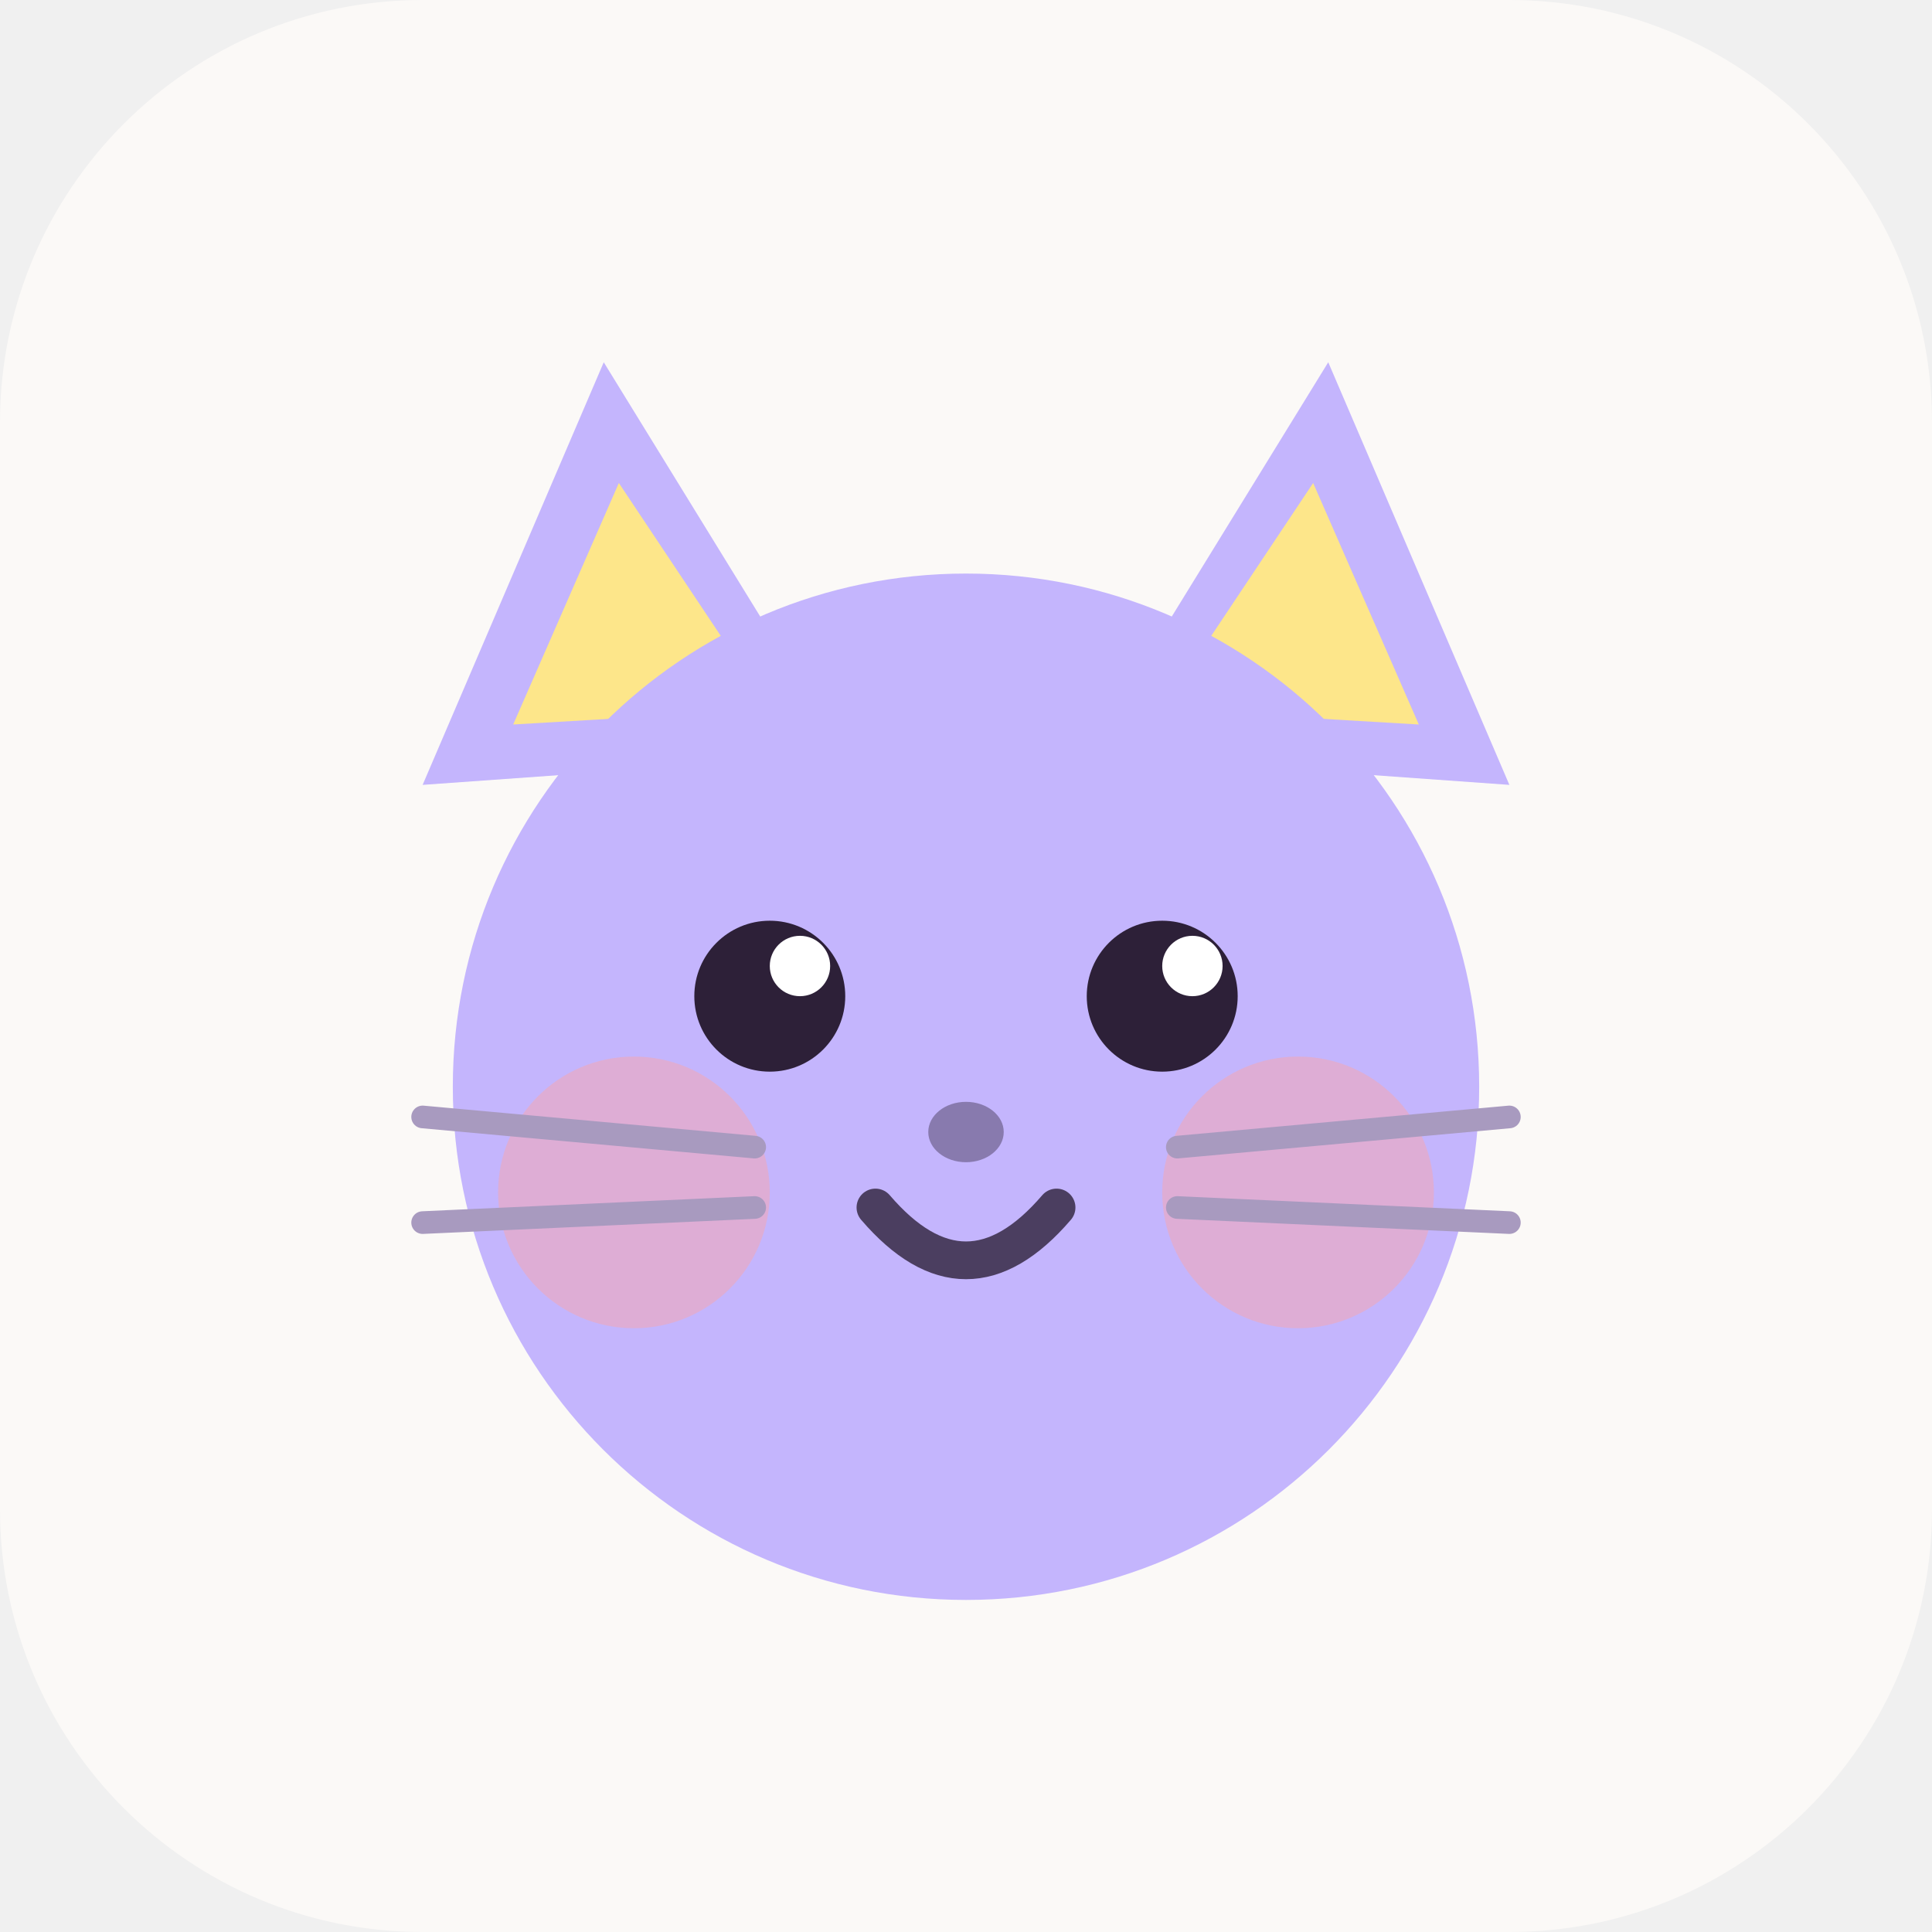
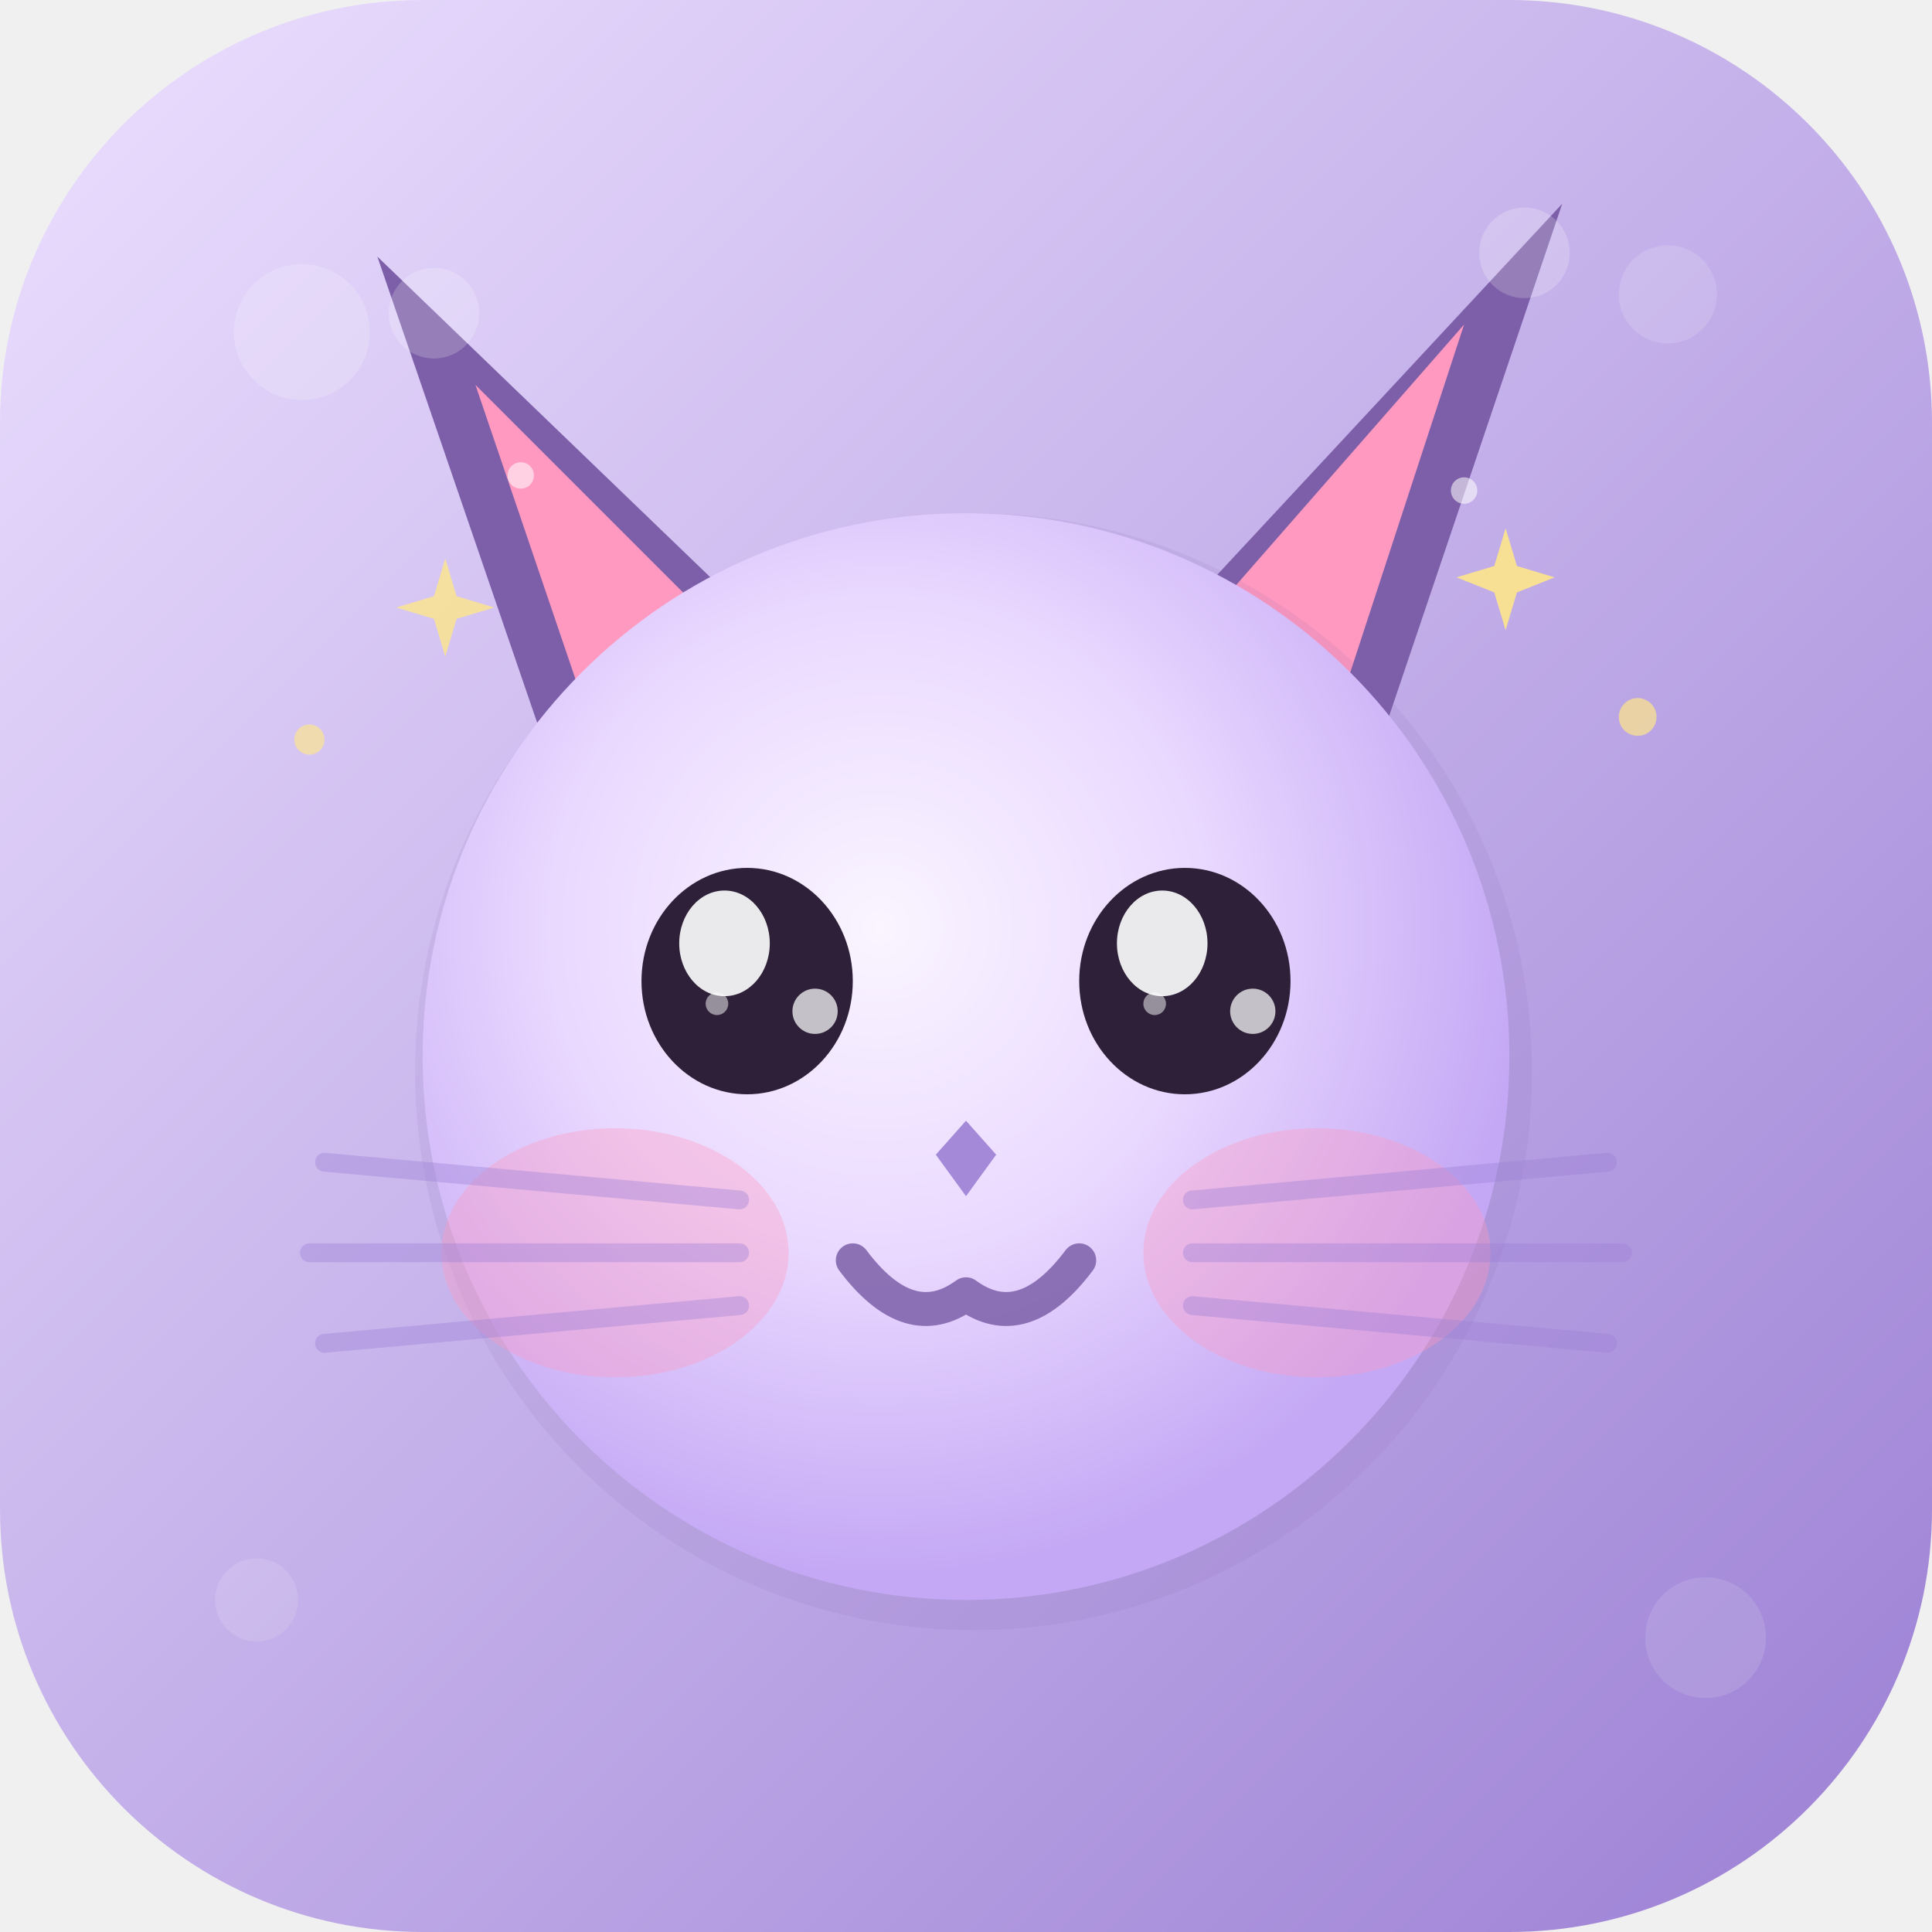
- <svg xmlns="http://www.w3.org/2000/svg" viewBox="0 0 128 128" role="img" aria-label="Split Meow">
-   <rect width="128" height="128" rx="28" fill="#fbf9f7" />
-   <polygon points="28,52 40,24 56,50" fill="#C4B5FD" />
-   <polygon points="100,52 88,24 72,50" fill="#C4B5FD" />
-   <polygon points="34,48 41,32 51,47" fill="#FDE68A" />
-   <polygon points="94,48 87,32 77,47" fill="#FDE68A" />
-   <circle cx="64" cy="72" r="34" fill="#C4B5FD" />
-   <circle cx="42" cy="79" r="9" fill="#FCA5A5" opacity="0.45" />
-   <circle cx="86" cy="79" r="9" fill="#FCA5A5" opacity="0.45" />
-   <circle cx="51" cy="66" r="5" fill="#2d2038" />
-   <circle cx="77" cy="66" r="5" fill="#2d2038" />
-   <circle cx="53" cy="64" r="2" fill="white" />
-   <circle cx="79" cy="64" r="2" fill="white" />
-   <ellipse cx="64" cy="75" rx="2.5" ry="2" fill="#2d2038" opacity="0.4" />
-   <path d="M58 80 Q64 87 70 80" fill="none" stroke="#2d2038" stroke-width="2.5" stroke-linecap="round" opacity="0.8" />
-   <line x1="28" y1="74" x2="50" y2="76" stroke="#a89abf" stroke-width="1.5" stroke-linecap="round" />
-   <line x1="28" y1="81" x2="50" y2="80" stroke="#a89abf" stroke-width="1.5" stroke-linecap="round" />
-   <line x1="100" y1="74" x2="78" y2="76" stroke="#a89abf" stroke-width="1.5" stroke-linecap="round" />
-   <line x1="100" y1="81" x2="78" y2="80" stroke="#a89abf" stroke-width="1.5" stroke-linecap="round" />
+ <svg xmlns="http://www.w3.org/2000/svg" viewBox="0 0 512 512" role="img" aria-label="Split Meow">
+   <defs>
+     <linearGradient id="bg" x1="0%" y1="0%" x2="100%" y2="100%">
+       <stop offset="0%" stop-color="#ece0ff" />
+       <stop offset="100%" stop-color="#9b7fd4" />
+     </linearGradient>
+     <radialGradient id="face" cx="42%" cy="38%" r="60%">
+       <stop offset="0%" stop-color="#faf5ff" />
+       <stop offset="50%" stop-color="#ead9ff" />
+       <stop offset="100%" stop-color="#c4a8f5" />
+     </radialGradient>
+   </defs>
+   <rect width="512" height="512" rx="112" fill="url(#bg)" />
+   <circle cx="80" cy="88" r="18" fill="white" opacity="0.18" />
+   <circle cx="442" cy="78" r="13" fill="white" opacity="0.14" />
+   <circle cx="452" cy="434" r="16" fill="white" opacity="0.12" />
+   <circle cx="68" cy="424" r="11" fill="white" opacity="0.12" />
+   <path d="M148 208 L100 68 L208 172 Z" fill="#7c5fa8" />
+   <path d="M160 202 L126 102 L196 172 Z" fill="#ff99c0" />
+   <circle cx="115" cy="83" r="12" fill="white" opacity="0.20" />
+   <path d="M364 202 L414 54 L308 168 Z" fill="#7c5fa8" />
+   <path d="M352 196 L388 86 L318 166 Z" fill="#ff99c0" />
+   <circle cx="404" cy="67" r="12" fill="white" opacity="0.20" />
+   <circle cx="258" cy="284" r="148" fill="#7c5fa8" opacity="0.10" />
+   <circle cx="256" cy="280" r="144" fill="url(#face)" />
+   <ellipse cx="163" cy="332" rx="46" ry="33" fill="#ff99c0" opacity="0.36" />
+   <ellipse cx="349" cy="332" rx="46" ry="33" fill="#ff99c0" opacity="0.36" />
+   <ellipse cx="198" cy="260" rx="28" ry="30" fill="#2d2038" />
+   <ellipse cx="192" cy="250" rx="12" ry="14" fill="white" opacity="0.90" />
+   <circle cx="216" cy="268" r="6" fill="white" opacity="0.72" />
+   <circle cx="190" cy="266" r="3" fill="white" opacity="0.50" />
+   <ellipse cx="314" cy="260" rx="28" ry="30" fill="#2d2038" />
+   <ellipse cx="308" cy="250" rx="12" ry="14" fill="white" opacity="0.90" />
+   <circle cx="332" cy="268" r="6" fill="white" opacity="0.72" />
+   <circle cx="306" cy="266" r="3" fill="white" opacity="0.50" />
+   <path d="M248 306 L256 297 L264 306 L256 317 Z" fill="#9b7fd4" opacity="0.90" />
+   <path d="M226 334 Q241 354 256 343 Q271 354 286 334" fill="none" stroke="#7c5fa8" stroke-width="9" stroke-linecap="round" stroke-linejoin="round" opacity="0.85" />
+   <line x1="86" y1="308" x2="196" y2="318" stroke="#9b7fd4" stroke-width="5" stroke-linecap="round" opacity="0.38" />
+   <line x1="82" y1="332" x2="196" y2="332" stroke="#9b7fd4" stroke-width="5" stroke-linecap="round" opacity="0.38" />
+   <line x1="86" y1="356" x2="196" y2="346" stroke="#9b7fd4" stroke-width="5" stroke-linecap="round" opacity="0.38" />
+   <line x1="426" y1="308" x2="316" y2="318" stroke="#9b7fd4" stroke-width="5" stroke-linecap="round" opacity="0.38" />
+   <line x1="430" y1="332" x2="316" y2="332" stroke="#9b7fd4" stroke-width="5" stroke-linecap="round" opacity="0.38" />
+   <line x1="426" y1="356" x2="316" y2="346" stroke="#9b7fd4" stroke-width="5" stroke-linecap="round" opacity="0.38" />
+   <path d="M396 150 L399 140 L402 150 L412 153 L402 157 L399 167 L396 157 L386 153 Z" fill="#fde68a" opacity="0.90" />
+   <path d="M115 158 L118 148 L121 158 L131 161 L121 164 L118 174 L115 164 L105 161 Z" fill="#fde68a" opacity="0.80" />
+   <circle cx="434" cy="190" r="5" fill="#fde68a" opacity="0.70" />
+   <circle cx="82" cy="196" r="4" fill="#fde68a" opacity="0.65" />
+   <circle cx="138" cy="126" r="3.5" fill="white" opacity="0.55" />
+   <circle cx="388" cy="130" r="3.5" fill="white" opacity="0.55" />
</svg>
